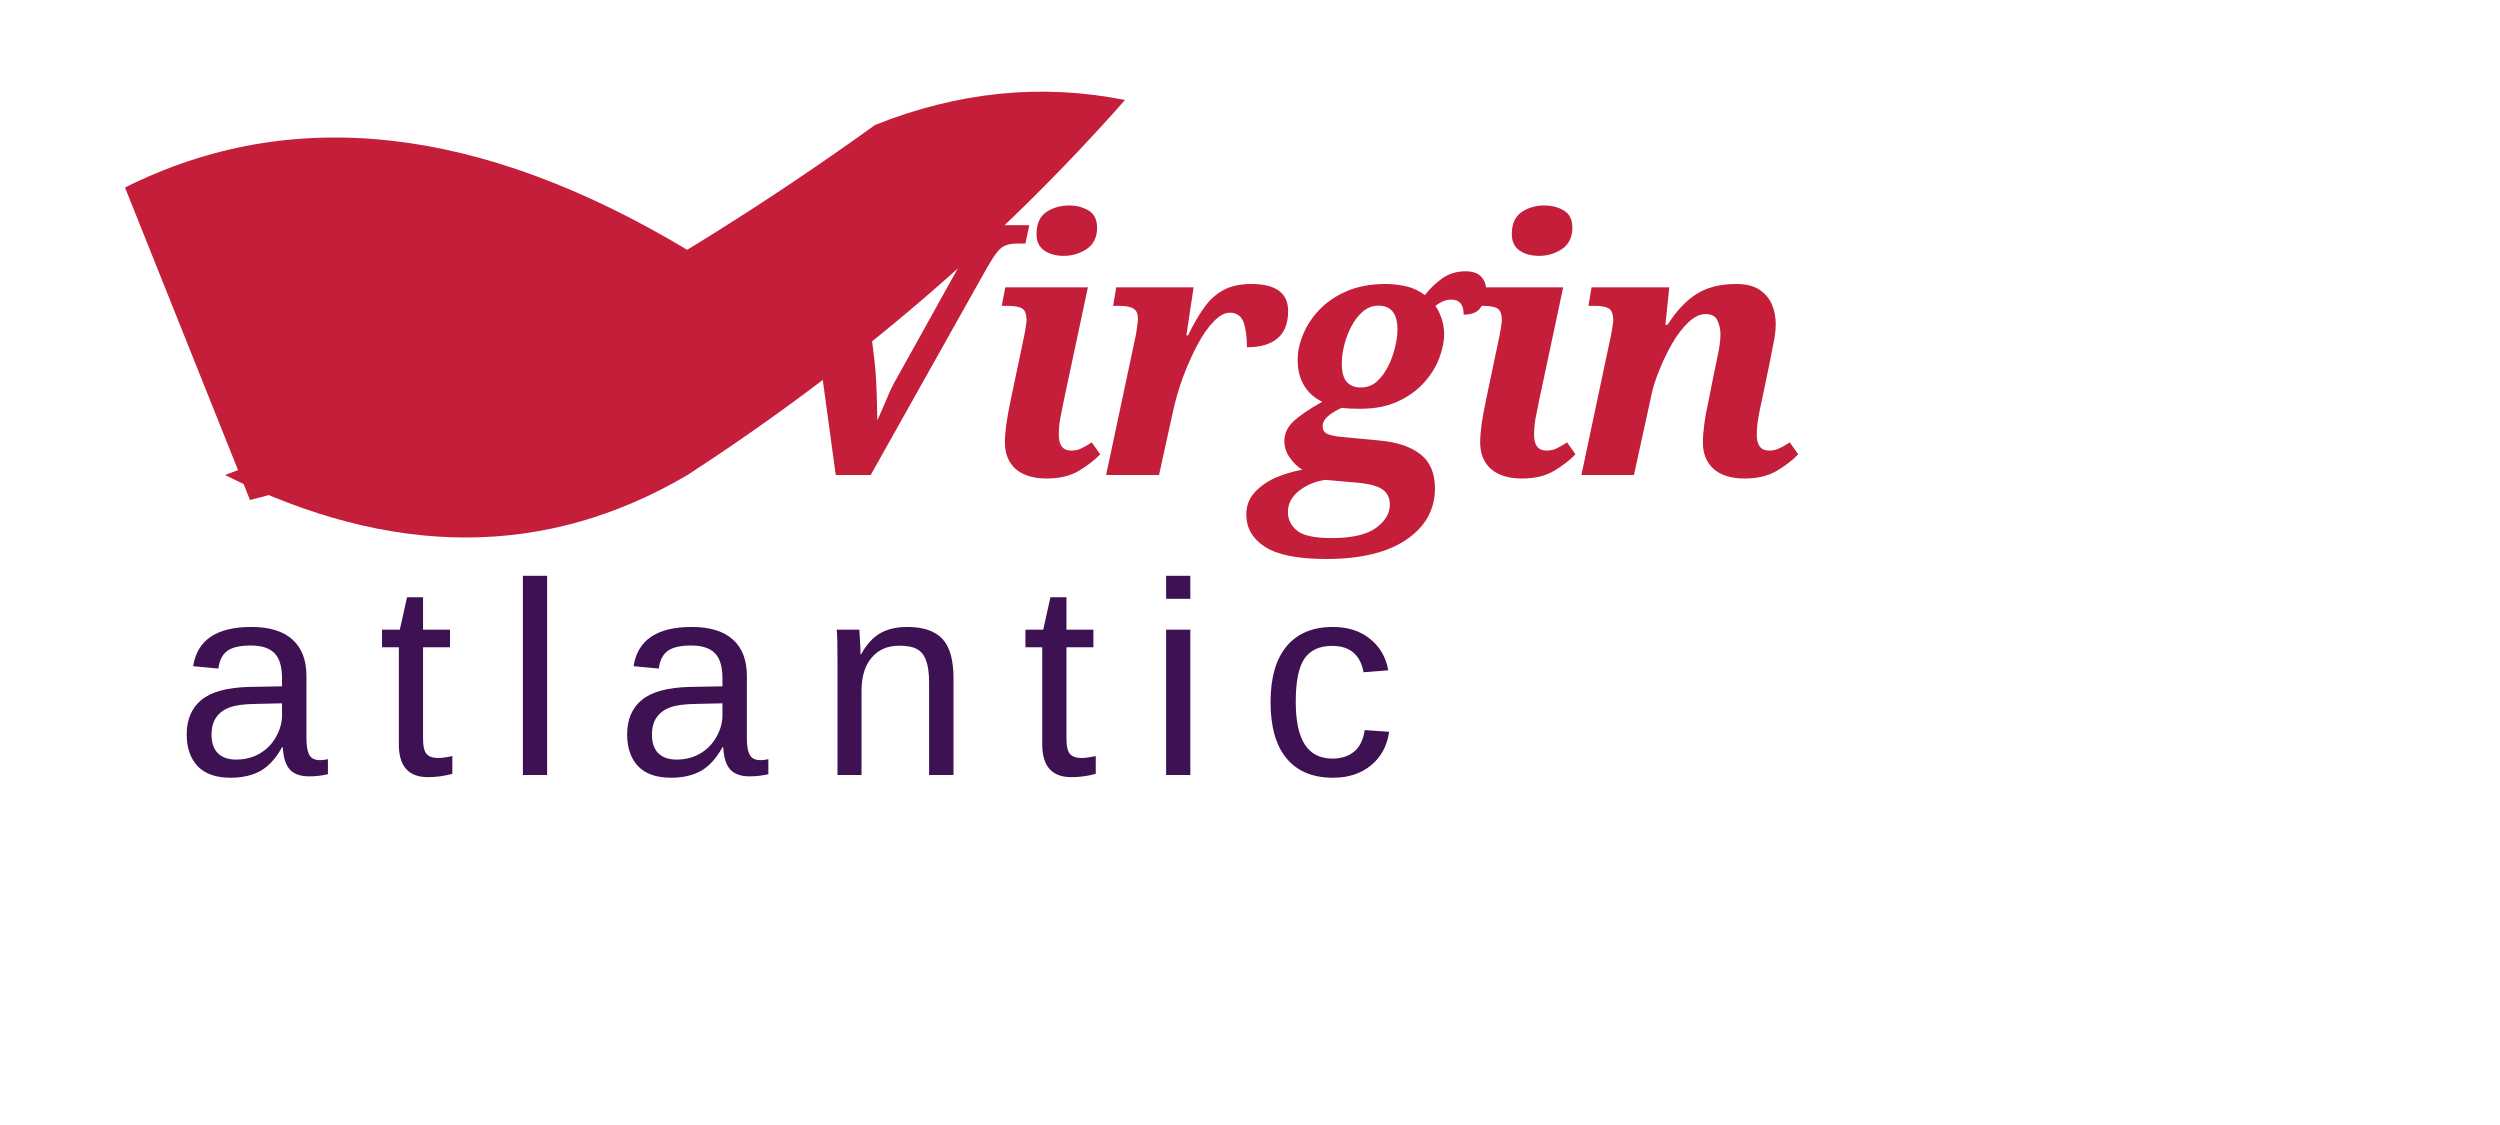
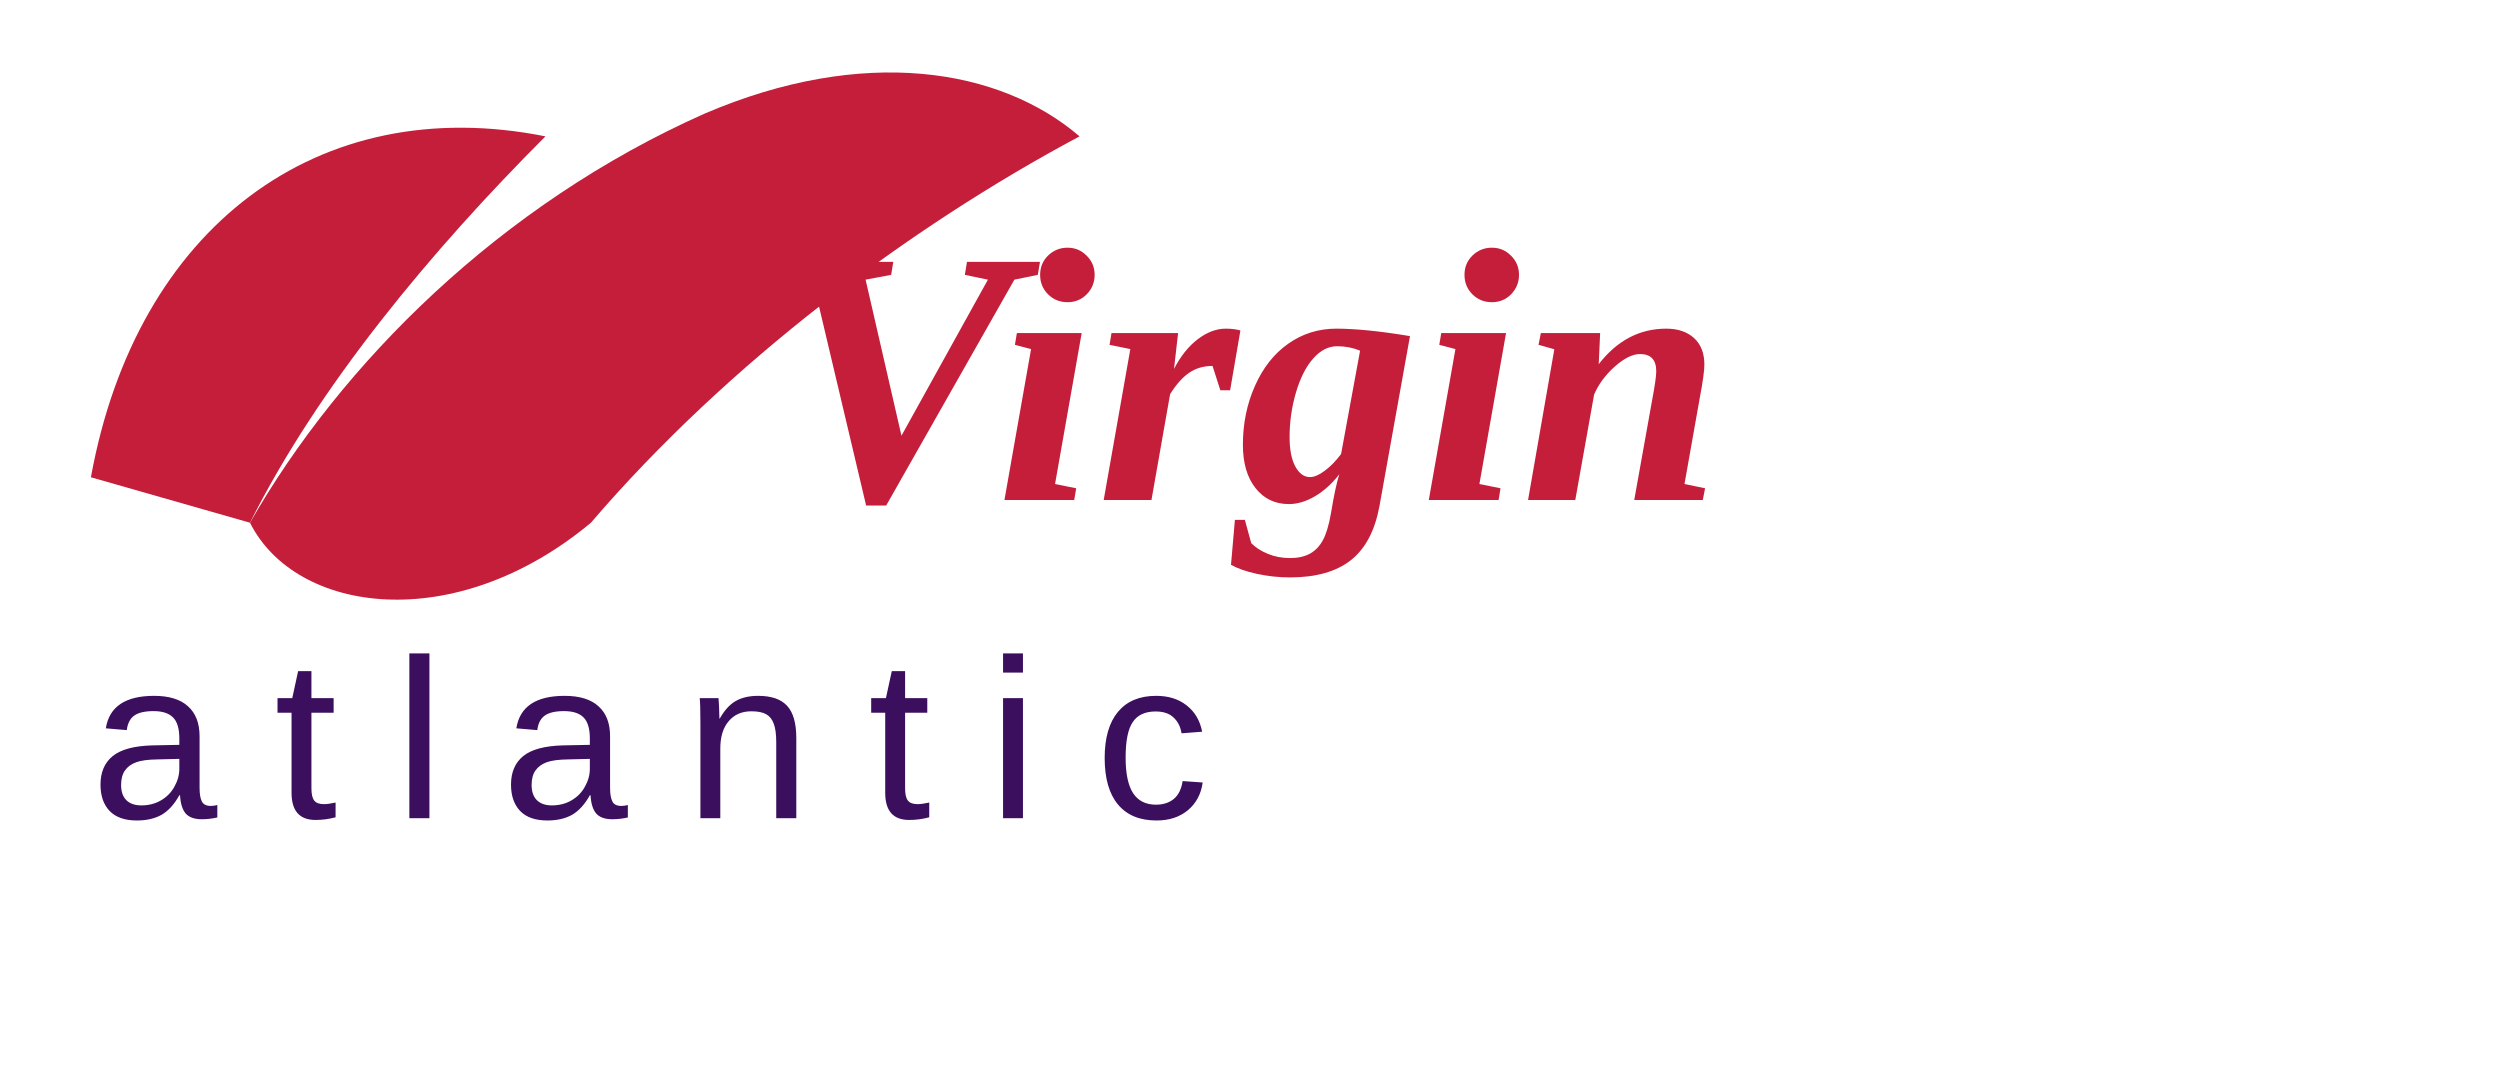
- <svg xmlns="http://www.w3.org/2000/svg" viewBox="0 0 200 90" width="200" height="90">
-   <path d="M10,15 Q30,5 55,20 Q40,35 20,40 Z" fill="#C41E3A" />
-   <path d="M18,38 Q45,28 70,10 Q80,6 90,8 Q75,25 55,38 Q38,48 18,38 Z" fill="#C41E3A" />
-   <text x="60" y="38" font-family="Georgia, serif" font-size="28" font-style="italic" font-weight="bold" fill="#C41E3A" letter-spacing="-1">Virgin</text>
-   <text x="14" y="62" font-family="Arial, sans-serif" font-size="22" font-weight="300" fill="#3D1152" letter-spacing="4">atlantic</text>
+ <svg xmlns="http://www.w3.org/2000/svg" viewBox="0 0 220 95">
+   <path d="M8,42 C12,20 28,8 48,12 C38,22 28,34 22,46 Z" fill="#C41E3A" />
+   <path d="M22,46 C30,32 44,18 62,10 C76,4 88,6 95,12 C80,20 64,32 52,46 C40,56 26,54 22,46 Z" fill="#C41E3A" />
+   <text x="68" y="44" font-family="Times New Roman, Times, serif" font-size="32" font-style="italic" font-weight="bold" fill="#C41E3A">Virgin</text>
+   <text x="8" y="72" font-family="Arial, Helvetica, sans-serif" font-size="20" font-weight="400" fill="#3B0E5E" letter-spacing="5">atlantic</text>
</svg>
